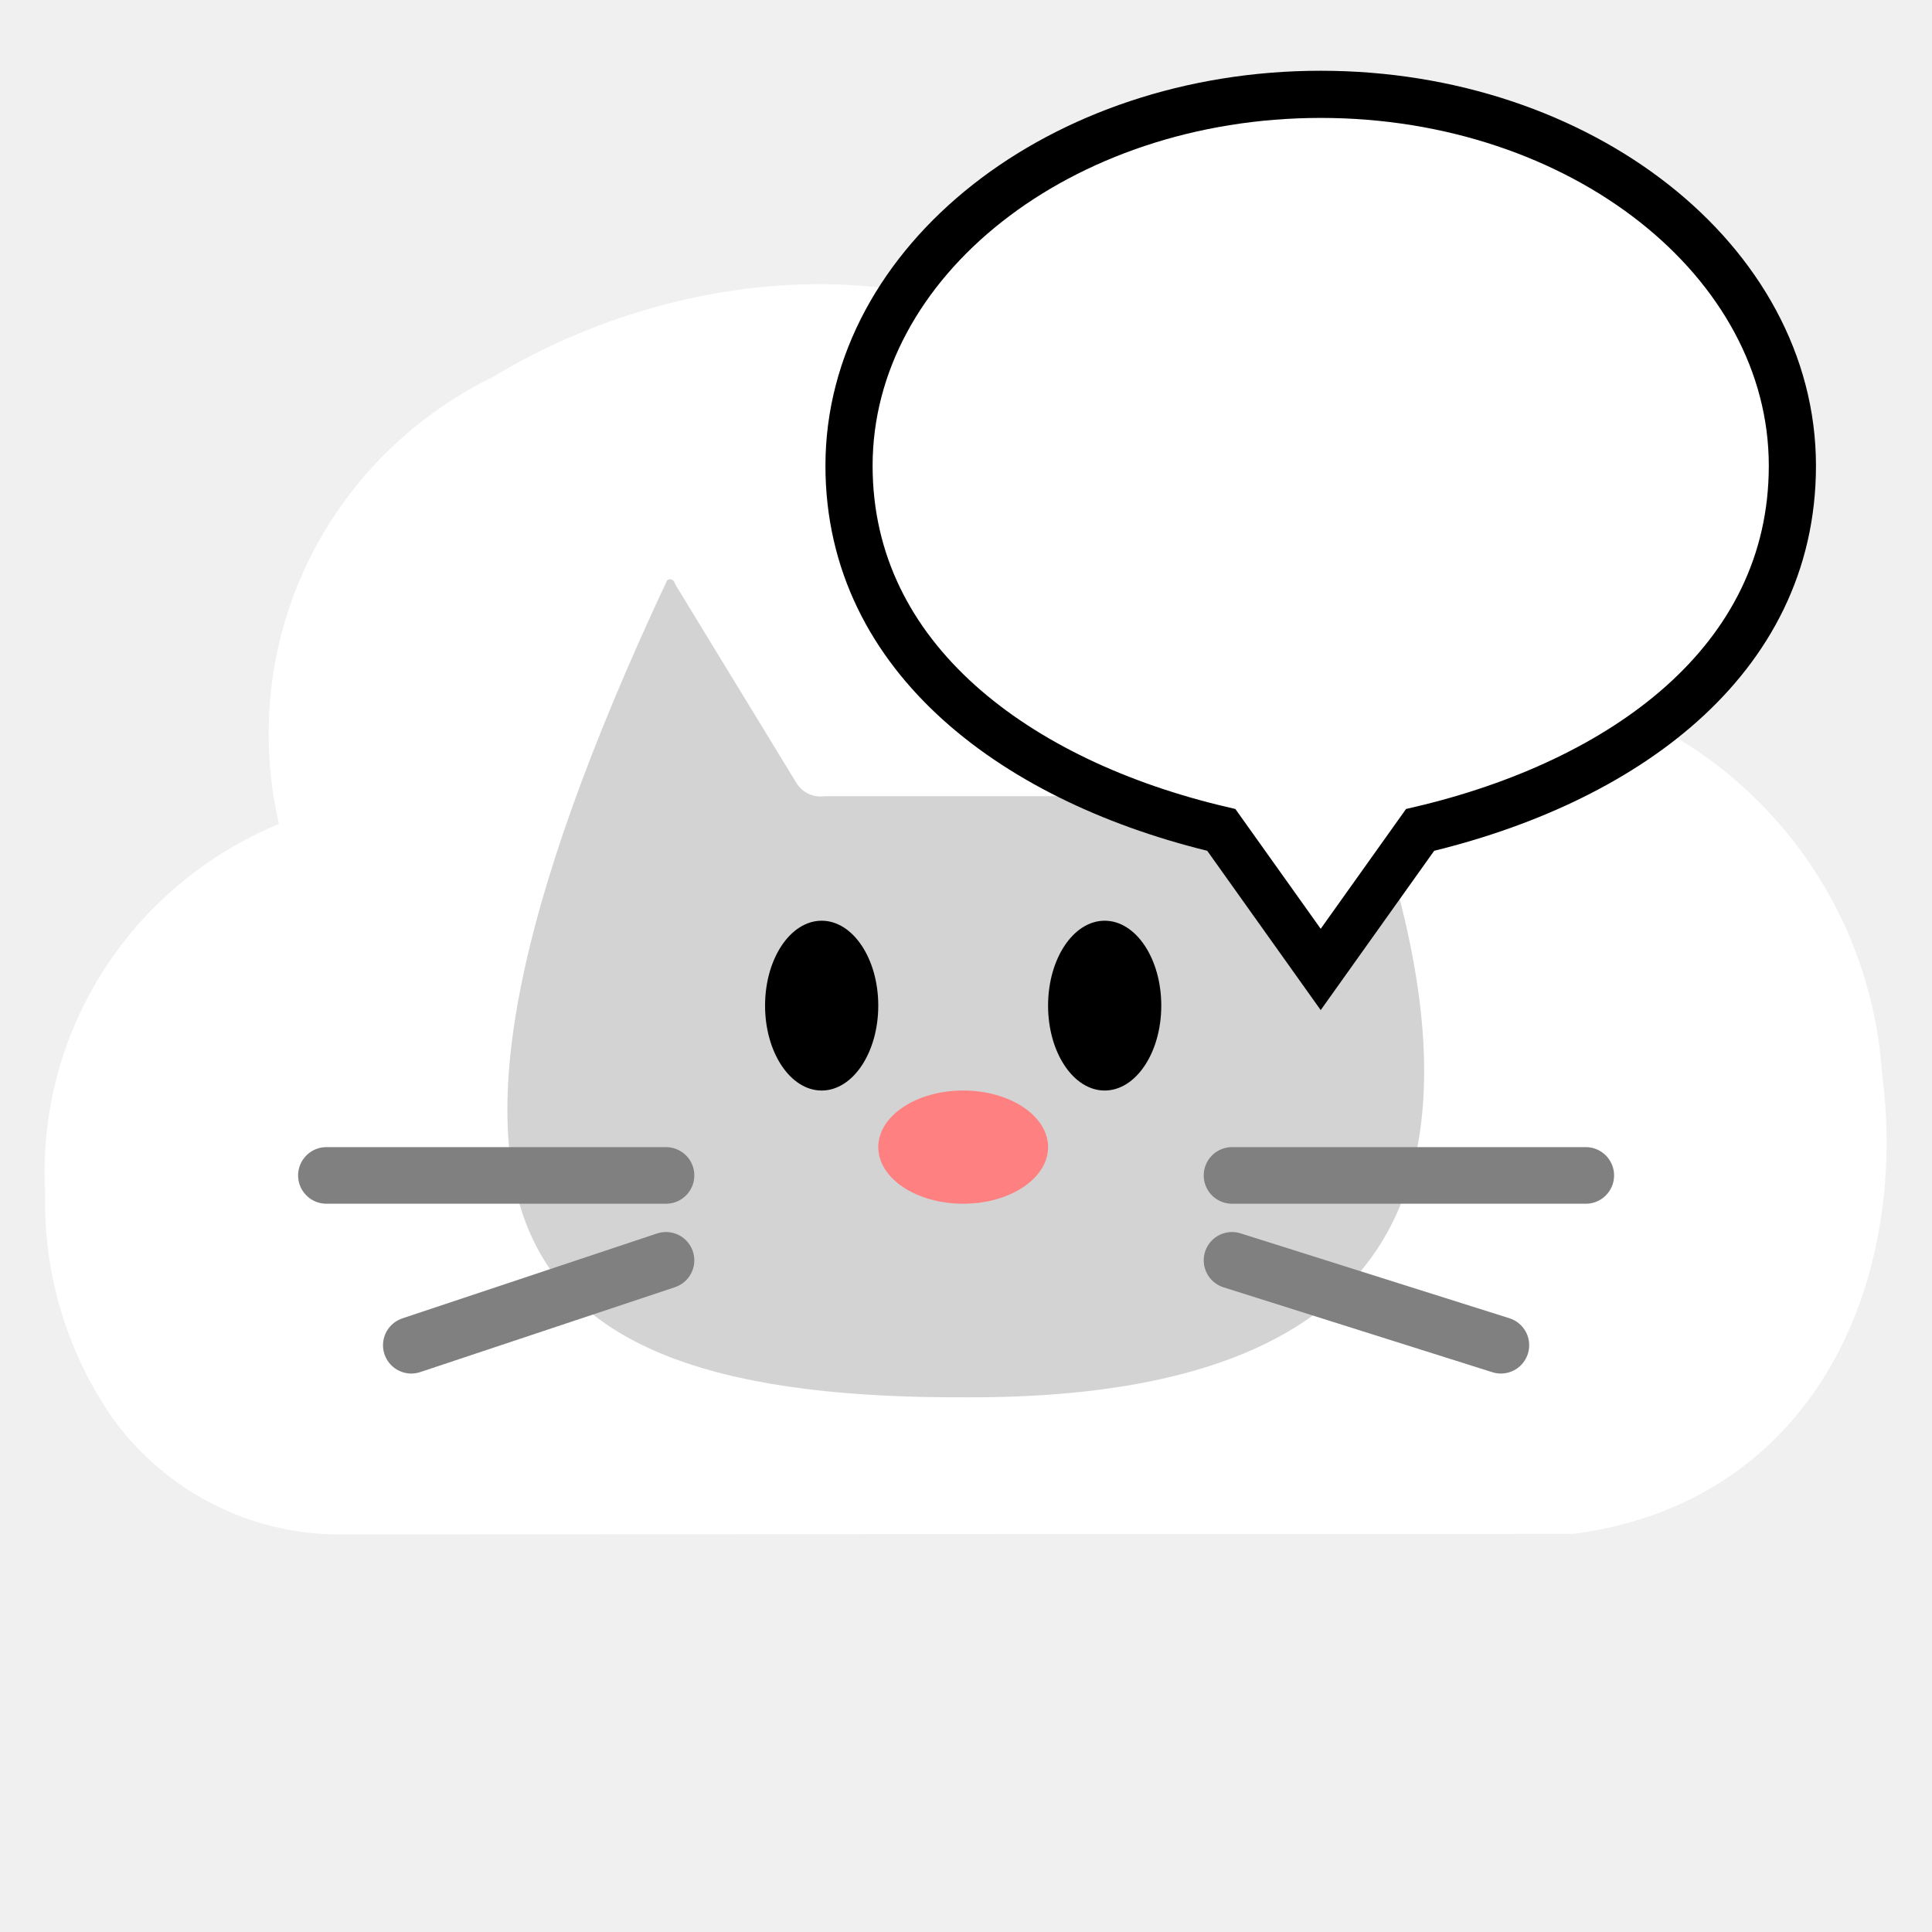
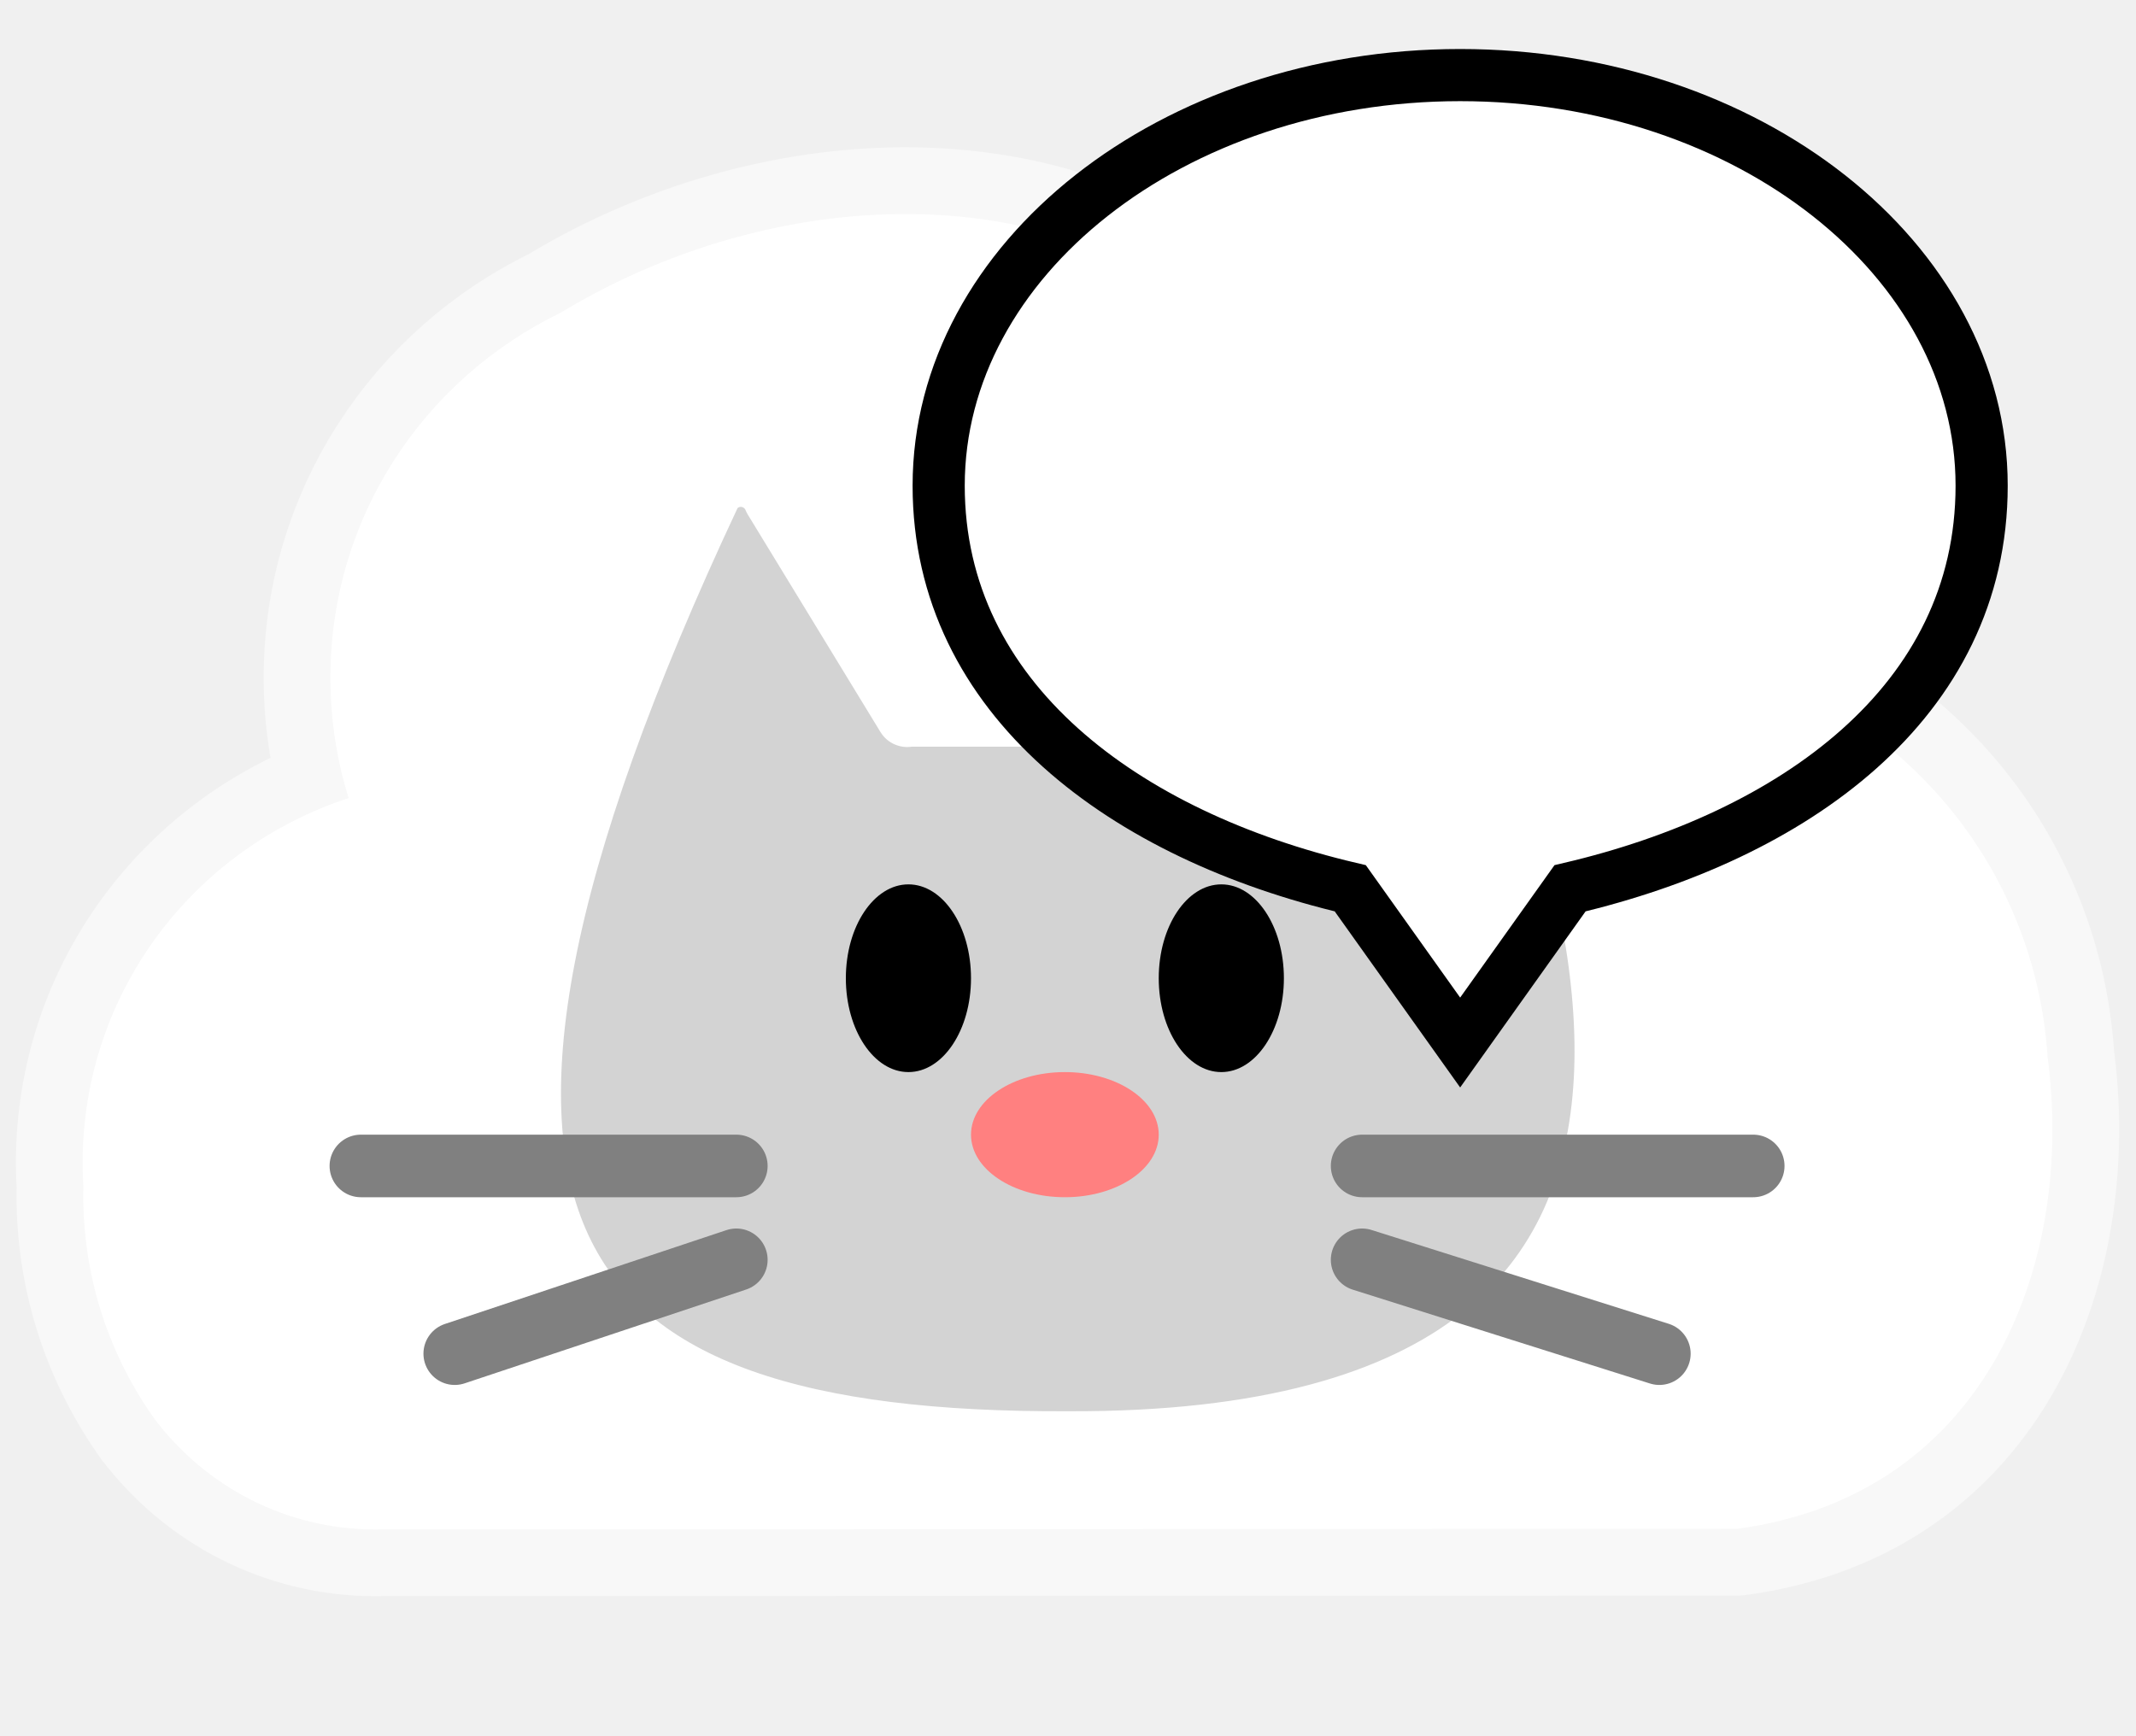
- <svg xmlns="http://www.w3.org/2000/svg" viewBox="0 0 512 512">
+ <svg xmlns="http://www.w3.org/2000/svg" viewBox="0 32 512 416">
  <defs>
    <style>
			#cloud {
				fill: white;
- 				stroke: white;
+ 				stroke: rgba(255, 255, 255, 0.5);
+ 				stroke-width: 2;
				stroke-linejoin: round;
			}

			#kitty #head {
				stroke: white;
				stroke-width: 20;
				stroke-linecap: round;
				stroke-linejoin: round;
				fill: lightgrey;
			}

			#kitty #mouth, 
			#kitty #whiskers {
				stroke-width: 20;
				stroke-linecap: round;
			}

			#kitty #eyes-open {
				fill: black;
			}

			#kitty #eyes-closed {
				stroke: black;
				stroke-width: 25;
				stroke-linecap: round;
			}

			#kitty #nose {
				fill: hsl(0, 100%, 75%);
			}

			#kitty #mouth, 
			#kitty #whiskers {
				stroke: grey;
			}

			#message {
				stroke: black;
				stroke-width: 1;
			}
		</style>
  </defs>
-   <rect width="512" height="512" fill="hsl(220, 50%, 50%)" style="display:none" />
  <g id="cloud" transform="translate(0, -15) scale(16)">
    <path d="M30.674 18.75c-0.201-2.96-2.352-5.364-5.169-5.949l-0.042-0.007c0.145-0.341 0.229-0.738 0.229-1.154 0-0.277-0.037-0.545-0.107-0.8l0.005 0.021c-0.451-1.39-1.572-2.445-2.971-2.796l-0.029-0.006c-0.35-0.104-0.753-0.164-1.17-0.164-0.882 0-1.701 0.268-2.381 0.726l0.015-0.010c-2.518-3.16-7.254-3.052-10.655-0.988-2.056 0.998-3.449 3.071-3.449 5.469 0 0.643 0.1 1.263 0.286 1.845l-0.012-0.043c-2.332 0.765-3.986 2.922-3.986 5.466 0 0.124 0.004 0.248 0.012 0.37l-0.001-0.017c-0.001 0.040-0.002 0.086-0.002 0.133 0 1.261 0.403 2.428 1.088 3.378l-0.012-0.017c0.764 1.004 1.959 1.646 3.305 1.646 0.043 0 0.086-0.001 0.129-0.002l-0.006 0 20.28-0.008c3.783-0.518 5.059-4.041 4.641-7.094z" />
  </g>
  <g id="kitty" transform="translate(256, 256) scale(0.75) translate(-256, -256)">
    <path id="head" d="M 204.6, 186.1 l -42.4 -69.5 c -1.6 -4 -5.4 -6.8 -9.7 -7.2 -4.3 -.4 -8.5, 1.6 -10.8, 5.3 -112.2, 238.9 -53.9, 304.5, 114.4, 303.7, 252.7, 1, 166.6 -206.3, 114.4 -310.7 -5.1-7.9 -16.9-6.9 -20.6, 1.8 l -42.4, 76.5 h -102.9 Z" />
    <g id="eyes-open">
      <ellipse cx="205" cy="270" rx="20" ry="30" />
      <ellipse cx="305" cy="270" rx="20" ry="30" />
      <animate id="eyes-open-blink" attributeName="opacity" values="0;1" begin="10s;eyes-open-blink.end+30s" dur="1s" fill="remove" calcMode="discrete" repeatCount="1" />
    </g>
    <g id="eyes-closed" opacity="0">
      <line x1="185" y1="270" x2="225" y2="270" />
      <line x1="285" y1="270" x2="325" y2="270" />
      <animate id="eyes-closed-blink" attributeName="opacity" values="1;0" begin="10s;eyes-closed-blink.end+30s" dur="1s" fill="remove" calcMode="discrete" repeatCount="1" />
    </g>
    <g id="mouth" style="display:none">
      <line x1="255" y1="315" x2="255" y2="365" />
      <line x1="215" y1="370" x2="255" y2="365" />
      <line x1="255" y1="365" x2="295" y2="370" />
    </g>
    <g id="nose">
      <ellipse cx="255" cy="320" rx="30" ry="20" />
    </g>
    <g id="whiskers">
      <line x1="30" y1="330" x2="150" y2="330" />
      <line x1="60" y1="390" x2="150" y2="360" />
      <line x1="475" y1="330" x2="350" y2="330" />
      <line x1="445" y1="390" x2="350" y2="360" />
    </g>
  </g>
-   <g id="message" transform="translate(-50, -125) scale(1.25)">
+   <g id="message" transform="translate(-50, -100) scale(1.25)">
    <path transform="translate(200, 100) scale(10)" d="M12 2c5.514 0 10 3.532 10 7.874 0 4.162-3.627 6.72-7.893 7.721l-2.107 2.958-2.107-2.958c-4.304-1.011-7.893-3.617-7.893-7.721 0-4.342 4.486-7.874 10-7.874z" fill="white" />
  </g>
</svg>
